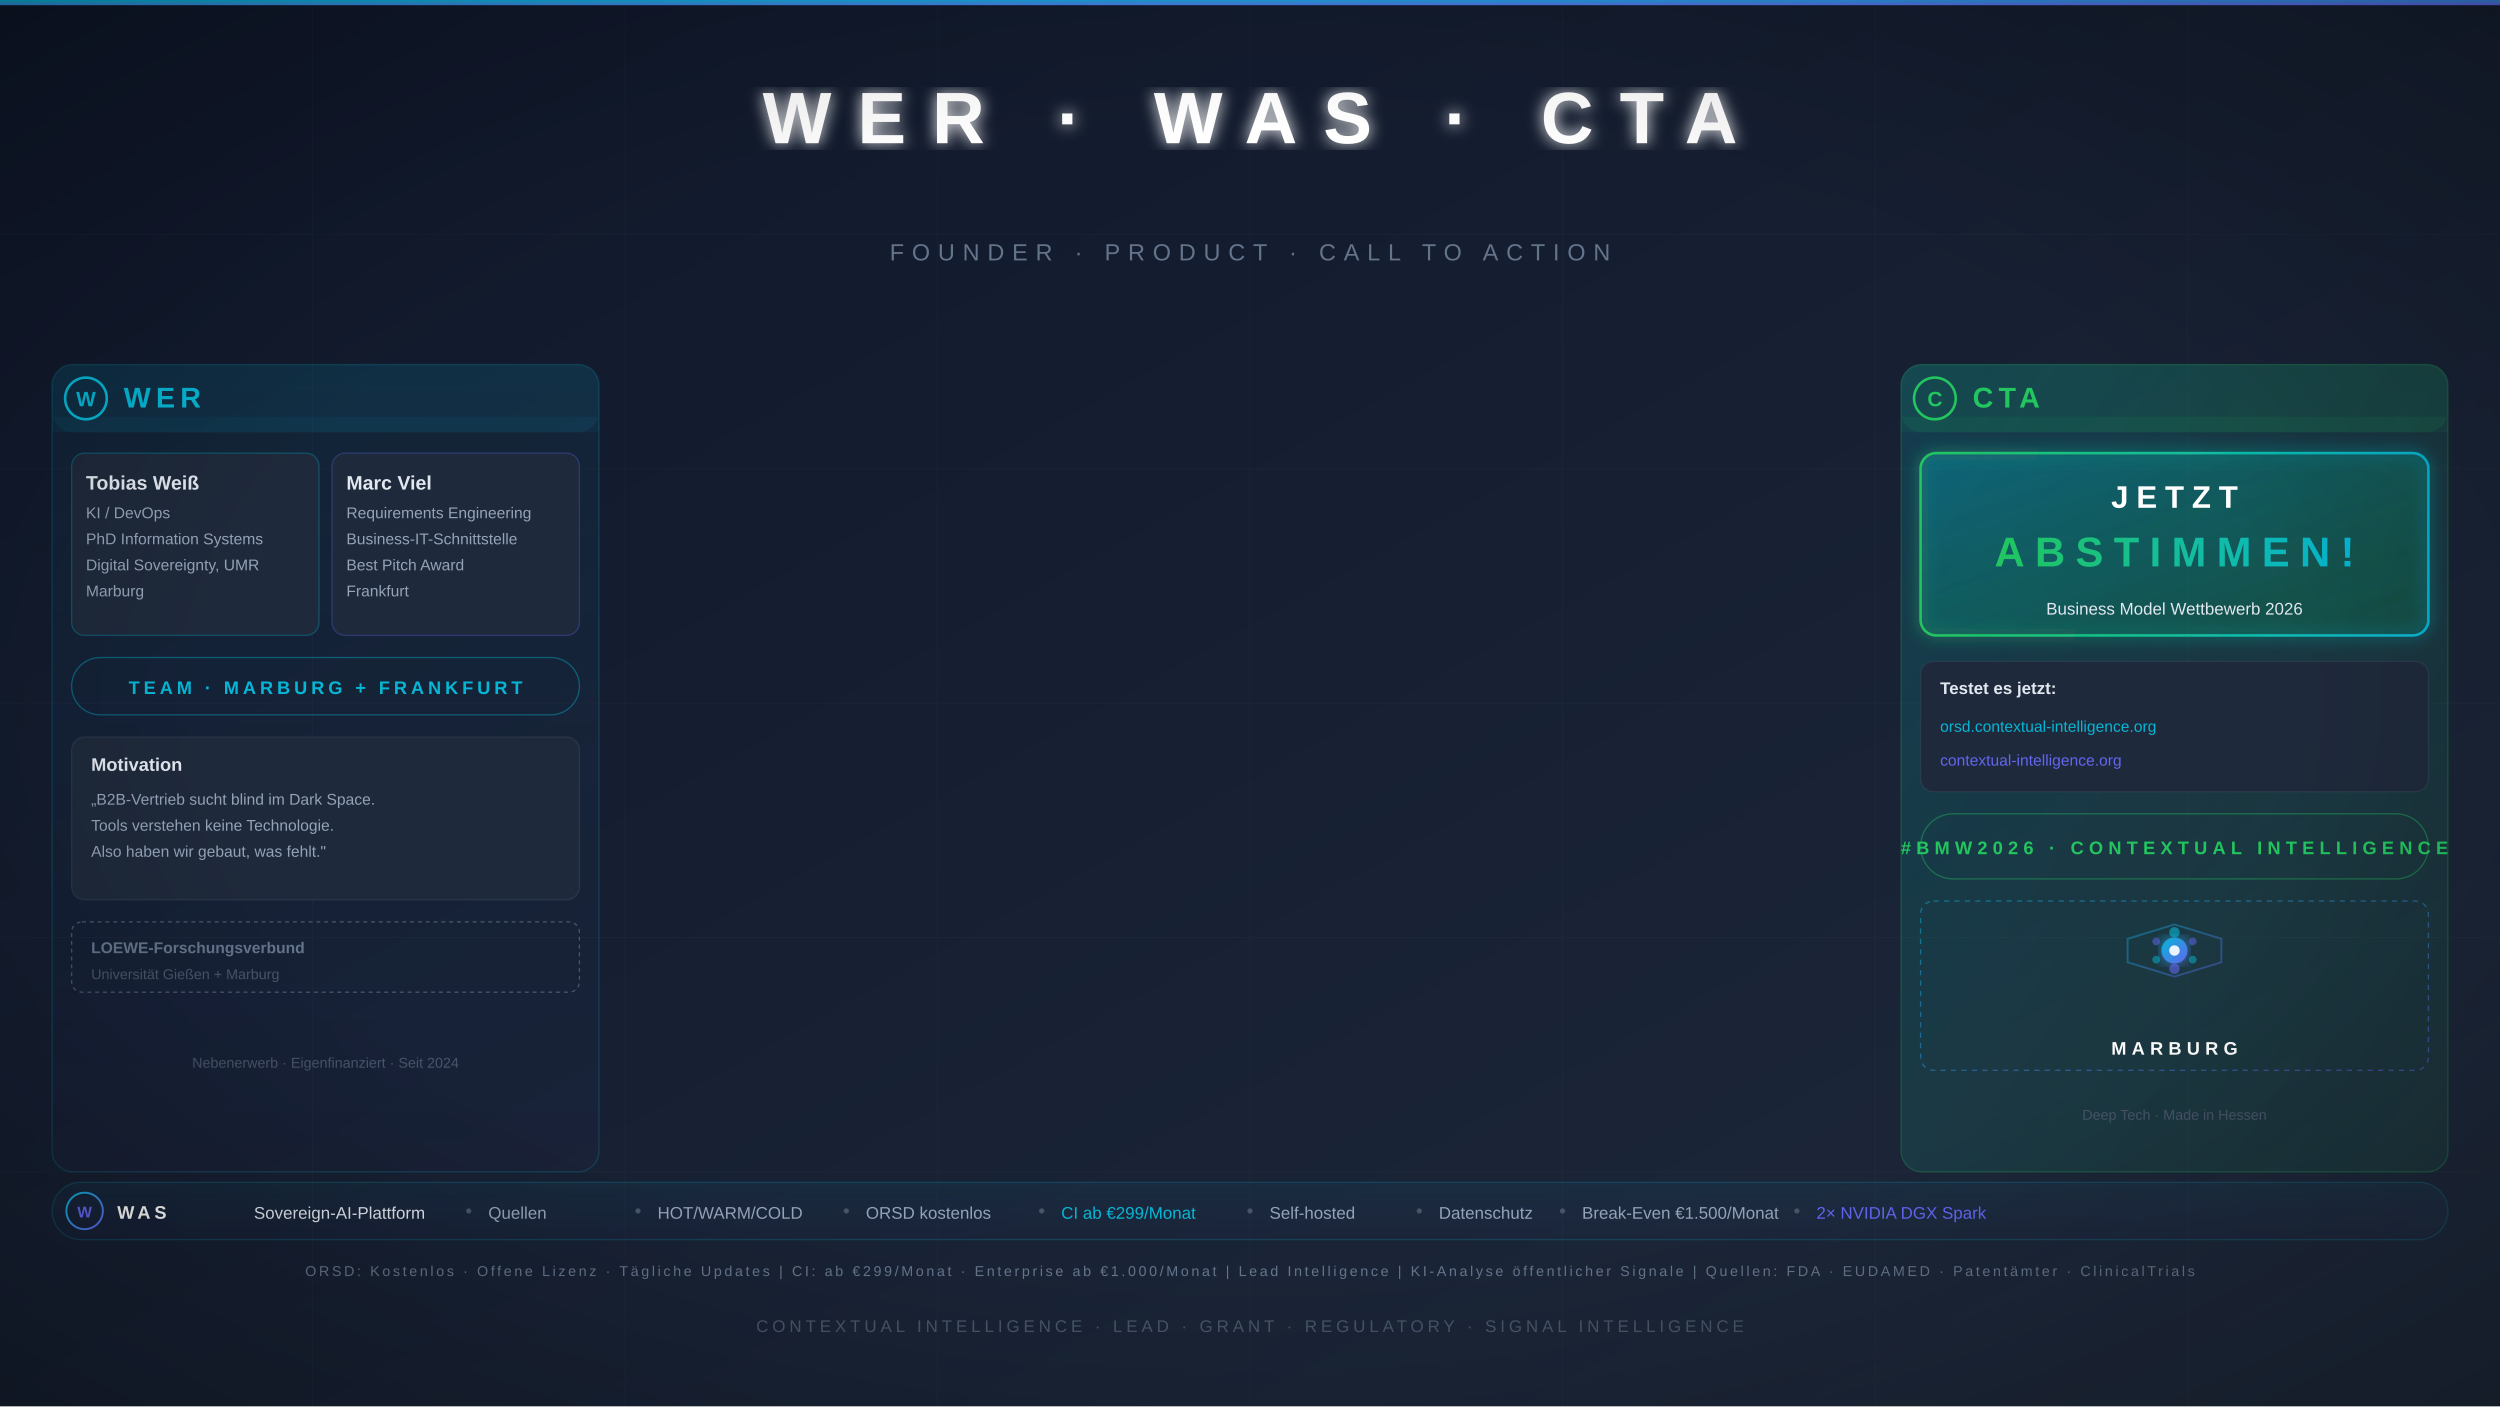
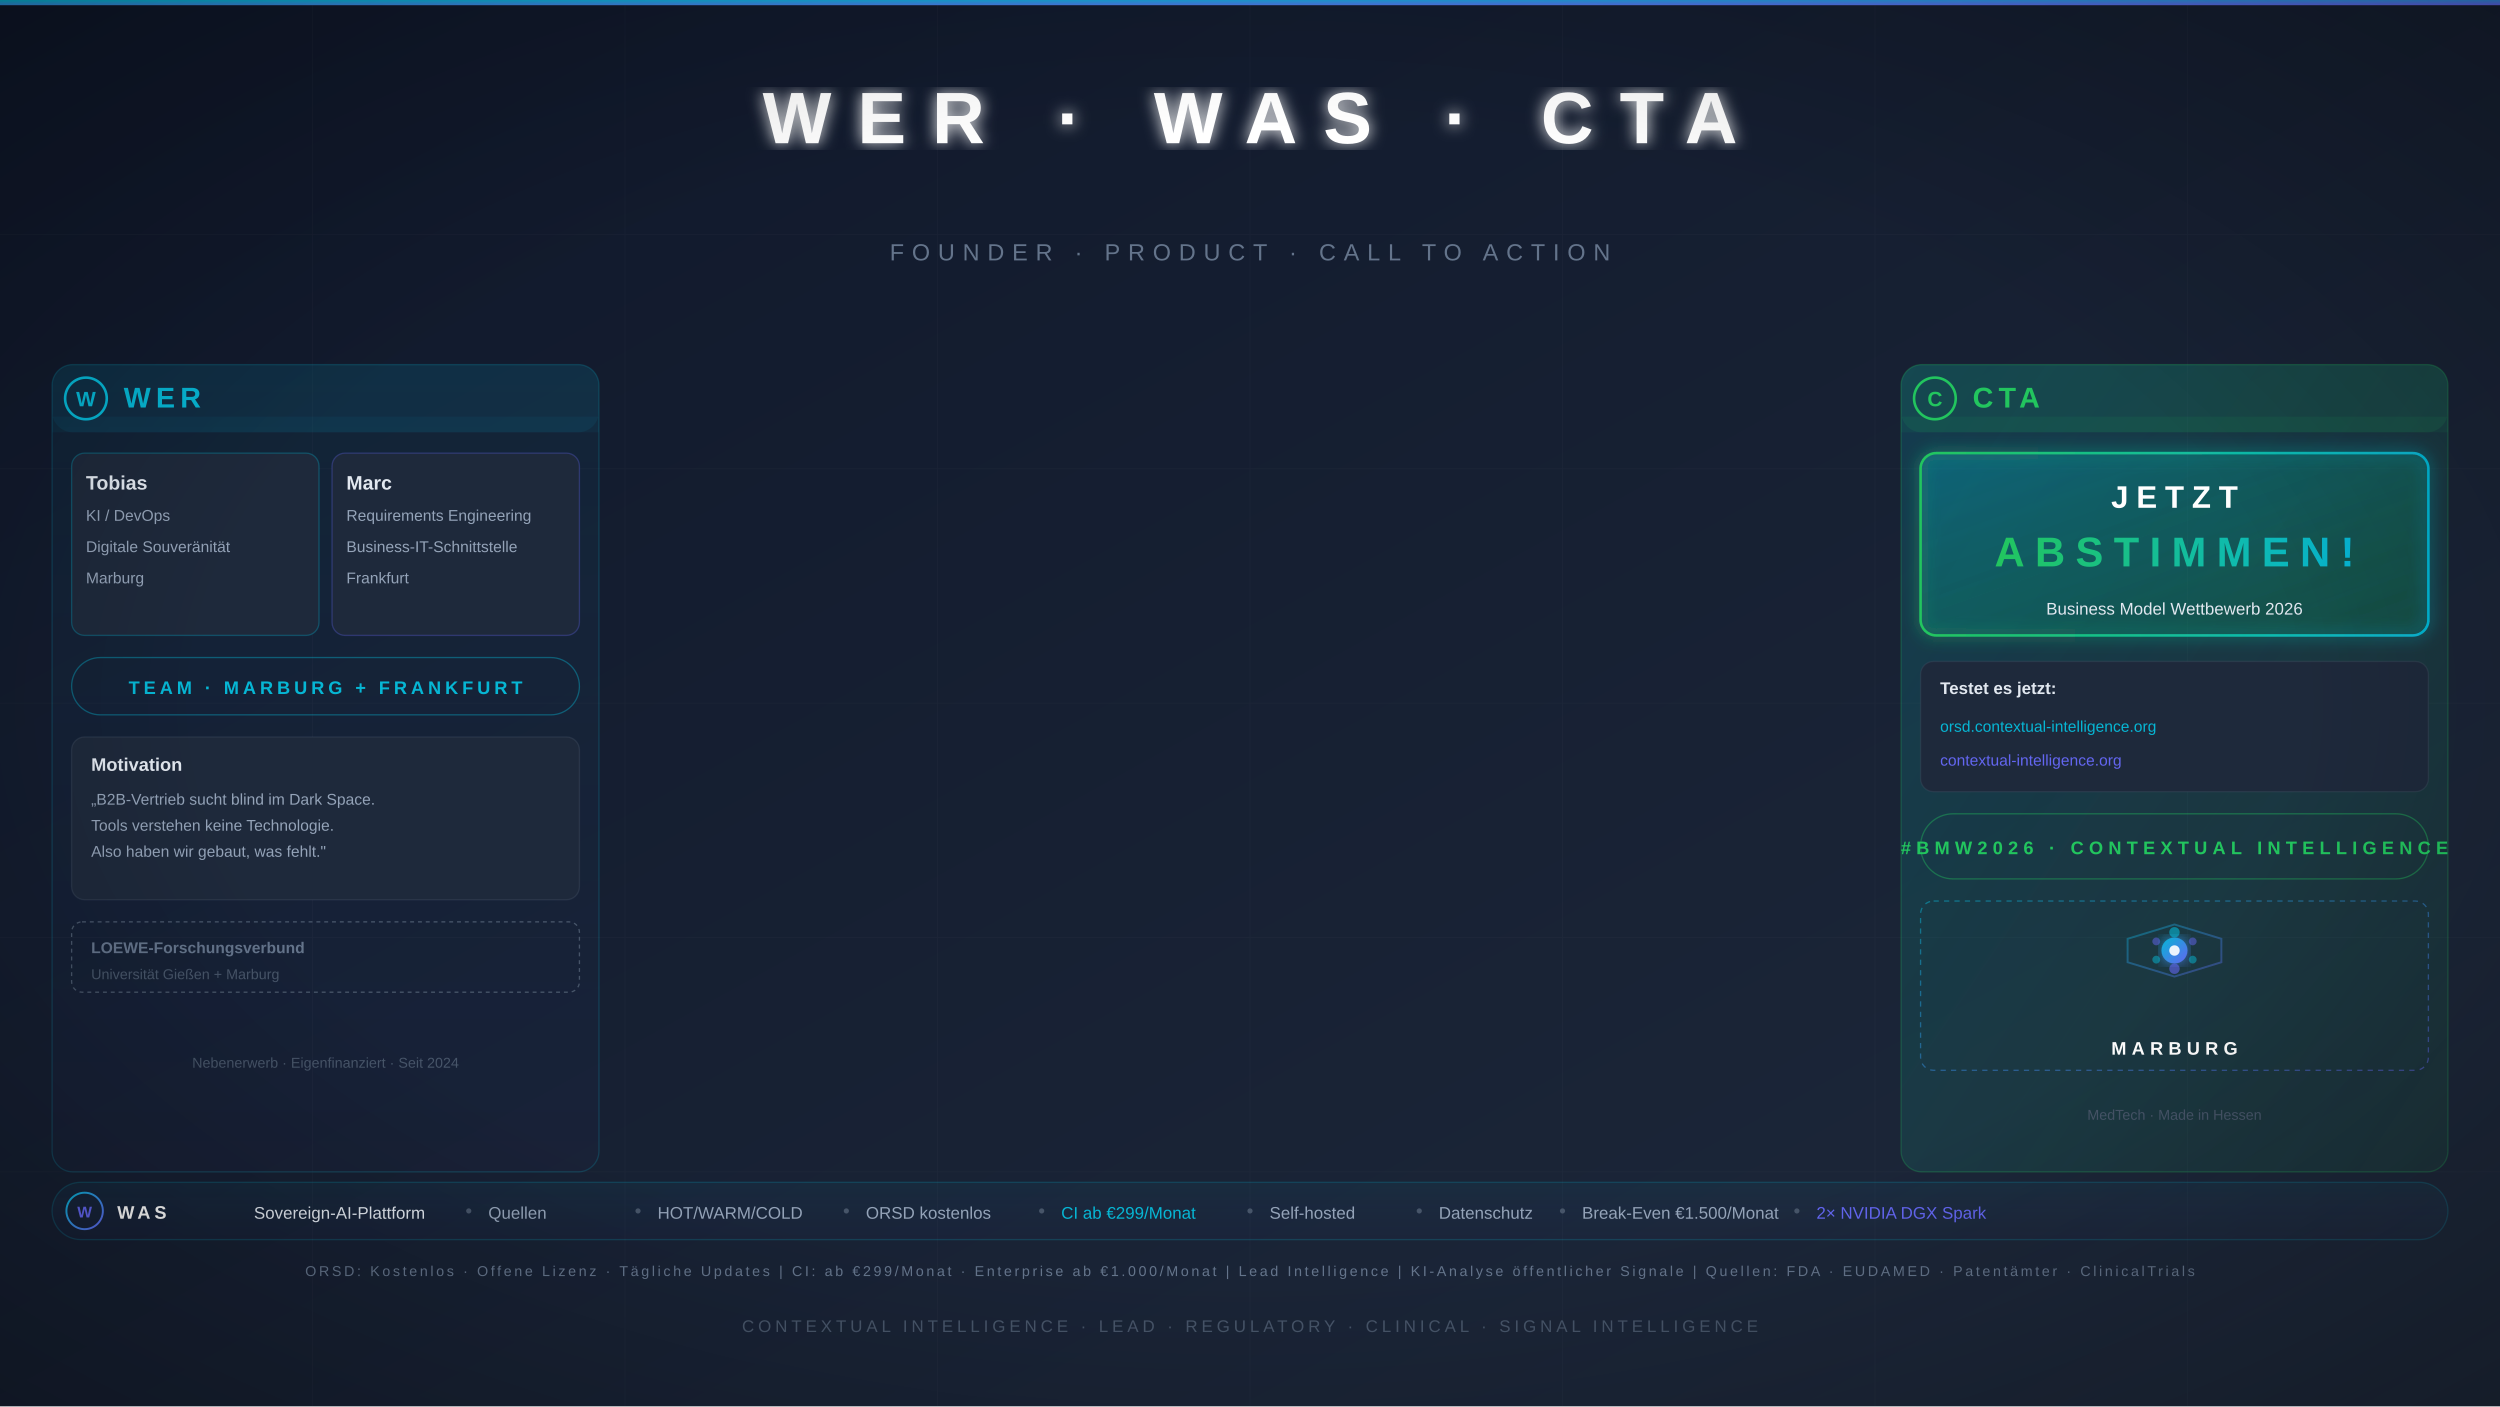
<svg xmlns="http://www.w3.org/2000/svg" viewBox="0 0 1920 1080" width="1920" height="1080">
  <defs>
    <linearGradient id="bg" x1="0%" y1="0%" x2="100%" y2="100%">
      <stop offset="0%" stop-color="#0f172a" />
      <stop offset="100%" stop-color="#1e293b" />
    </linearGradient>
    <linearGradient id="accent" x1="0%" y1="0%" x2="100%" y2="100%">
      <stop offset="0%" stop-color="#06b6d4" />
      <stop offset="100%" stop-color="#6366f1" />
    </linearGradient>
    <linearGradient id="colBg" x1="0%" y1="0%" x2="0%" y2="100%">
      <stop offset="0%" stop-color="#06b6d4" stop-opacity="0.06" />
      <stop offset="100%" stop-color="#6366f1" stop-opacity="0.02" />
    </linearGradient>
    <linearGradient id="ctaGrad" x1="0%" y1="0%" x2="100%" y2="100%">
      <stop offset="0%" stop-color="#06b6d4" stop-opacity="0.18" />
      <stop offset="100%" stop-color="#22c55e" stop-opacity="0.08" />
    </linearGradient>
    <linearGradient id="votingGrad" x1="0%" y1="0%" x2="100%" y2="0%">
      <stop offset="0%" stop-color="#22c55e" />
      <stop offset="100%" stop-color="#06b6d4" />
    </linearGradient>
    <linearGradient id="flowLine" x1="0%" y1="0%" x2="100%" y2="0%">
      <stop offset="0%" stop-color="#06b6d4" stop-opacity="0" />
      <stop offset="20%" stop-color="#06b6d4" stop-opacity="0.2" />
      <stop offset="50%" stop-color="#6366f1" stop-opacity="0.3" />
      <stop offset="80%" stop-color="#22c55e" stop-opacity="0.2" />
      <stop offset="100%" stop-color="#22c55e" stop-opacity="0" />
    </linearGradient>
    <filter id="glow">
      <feGaussianBlur stdDeviation="6" result="b" />
      <feMerge>
        <feMergeNode in="b" />
        <feMergeNode in="SourceGraphic" />
      </feMerge>
    </filter>
    <filter id="softGlow">
      <feGaussianBlur stdDeviation="40" result="b" />
      <feMerge>
        <feMergeNode in="b" />
        <feMergeNode in="SourceGraphic" />
      </feMerge>
    </filter>
    <radialGradient id="vignette" cx="50%" cy="50%" r="75%">
      <stop offset="55%" stop-color="#000" stop-opacity="0" />
      <stop offset="100%" stop-color="#000" stop-opacity="0.35" />
    </radialGradient>
  </defs>
  <rect width="1920" height="1080" fill="url(#bg)" />
  <g opacity="0.03" stroke="#ffffff" stroke-width="0.5">
    <line x1="0" y1="180" x2="1920" y2="180" />
    <line x1="0" y1="360" x2="1920" y2="360" />
    <line x1="0" y1="540" x2="1920" y2="540" />
    <line x1="0" y1="720" x2="1920" y2="720" />
    <line x1="0" y1="900" x2="1920" y2="900" />
    <line x1="240" y1="0" x2="240" y2="1080" />
    <line x1="480" y1="0" x2="480" y2="1080" />
    <line x1="720" y1="0" x2="720" y2="1080" />
    <line x1="960" y1="0" x2="960" y2="1080" />
    <line x1="1200" y1="0" x2="1200" y2="1080" />
    <line x1="1440" y1="0" x2="1440" y2="1080" />
    <line x1="1680" y1="0" x2="1680" y2="1080" />
  </g>
  <rect x="0" y="0" width="1920" height="4" fill="url(#accent)" />
  <text x="960" y="110" font-family="'Segoe UI','Helvetica Neue',Arial,sans-serif" font-size="56" font-weight="700" fill="#ffffff" letter-spacing="20" text-anchor="middle" filter="url(#glow)">WER · WAS · CTA</text>
  <line x1="760" y1="140" x2="1160" y2="140" stroke="url(#accent)" stroke-width="2" stroke-linecap="round" />
  <text x="960" y="200" font-family="'Segoe UI',Arial,sans-serif" font-size="18" fill="#64748b" letter-spacing="6" text-anchor="middle">FOUNDER · PRODUCT · CALL TO ACTION</text>
  <g transform="translate(40, 280)">
    <rect x="0" y="0" width="420" height="620" rx="16" fill="url(#colBg)" stroke="#06b6d4" stroke-width="1" stroke-opacity="0.2" />
    <rect x="0" y="0" width="420" height="52" rx="16" fill="#06b6d4" fill-opacity="0.08" />
    <rect x="0" y="40" width="420" height="12" fill="#06b6d4" fill-opacity="0.06" />
    <circle cx="26" cy="26" r="16" fill="none" stroke="#06b6d4" stroke-width="2" />
    <text x="26" y="32" font-family="Arial,sans-serif" font-size="16" fill="#06b6d4" text-anchor="middle" font-weight="700">W</text>
    <text x="55" y="33" font-family="'Segoe UI',Arial,sans-serif" font-size="22" font-weight="700" fill="#06b6d4" letter-spacing="4">WER</text>
    <rect x="15" y="68" width="190" height="140" rx="10" fill="#1e293b" stroke="#06b6d4" stroke-width="1" stroke-opacity="0.3" />
-     <text x="26" y="96" font-family="'Segoe UI',Arial,sans-serif" font-size="15" font-weight="700" fill="#e2e8f0">Tobias Weiß</text>
-     <text x="26" y="118" font-family="'Segoe UI',Arial,sans-serif" font-size="12" fill="#94a3b8">KI / DevOps</text>
-     <text x="26" y="138" font-family="'Segoe UI',Arial,sans-serif" font-size="12" fill="#94a3b8">PhD Information Systems</text>
-     <text x="26" y="158" font-family="'Segoe UI',Arial,sans-serif" font-size="12" fill="#94a3b8">Digital Sovereignty, UMR</text>
-     <text x="26" y="178" font-family="'Segoe UI',Arial,sans-serif" font-size="12" fill="#94a3b8">Marburg</text>
+     <text x="26" y="96" font-family="'Segoe UI',Arial,sans-serif" font-size="15" font-weight="700" fill="#e2e8f0">Tobias</text>
+     <text x="26" y="120" font-family="'Segoe UI',Arial,sans-serif" font-size="12" fill="#94a3b8">KI / DevOps</text>
+     <text x="26" y="144" font-family="'Segoe UI',Arial,sans-serif" font-size="12" fill="#94a3b8">Digitale Souveränität</text>
+     <text x="26" y="168" font-family="'Segoe UI',Arial,sans-serif" font-size="12" fill="#94a3b8">Marburg</text>
    <rect x="215" y="68" width="190" height="140" rx="10" fill="#1e293b" stroke="#6366f1" stroke-width="1" stroke-opacity="0.3" />
-     <text x="226" y="96" font-family="'Segoe UI',Arial,sans-serif" font-size="15" font-weight="700" fill="#e2e8f0">Marc Viel</text>
-     <text x="226" y="118" font-family="'Segoe UI',Arial,sans-serif" font-size="12" fill="#94a3b8">Requirements Engineering</text>
-     <text x="226" y="138" font-family="'Segoe UI',Arial,sans-serif" font-size="12" fill="#94a3b8">Business-IT-Schnittstelle</text>
-     <text x="226" y="158" font-family="'Segoe UI',Arial,sans-serif" font-size="12" fill="#94a3b8">Best Pitch Award</text>
-     <text x="226" y="178" font-family="'Segoe UI',Arial,sans-serif" font-size="12" fill="#94a3b8">Frankfurt</text>
+     <text x="226" y="96" font-family="'Segoe UI',Arial,sans-serif" font-size="15" font-weight="700" fill="#e2e8f0">Marc</text>
+     <text x="226" y="120" font-family="'Segoe UI',Arial,sans-serif" font-size="12" fill="#94a3b8">Requirements Engineering</text>
+     <text x="226" y="144" font-family="'Segoe UI',Arial,sans-serif" font-size="12" fill="#94a3b8">Business-IT-Schnittstelle</text>
+     <text x="226" y="168" font-family="'Segoe UI',Arial,sans-serif" font-size="12" fill="#94a3b8">Frankfurt</text>
    <rect x="15" y="225" width="390" height="44" rx="22" fill="none" stroke="#06b6d4" stroke-width="1" stroke-opacity="0.4" />
    <text x="210" y="253" font-family="'Segoe UI',Arial,sans-serif" font-size="14" font-weight="700" fill="#06b6d4" text-anchor="middle" letter-spacing="3">TEAM · MARBURG + FRANKFURT</text>
    <rect x="15" y="286" width="390" height="125" rx="10" fill="#1e293b" stroke="#64748b" stroke-width="1" stroke-opacity="0.2" />
    <text x="30" y="312" font-family="'Segoe UI',Arial,sans-serif" font-size="14" font-weight="600" fill="#e2e8f0">Motivation</text>
    <text x="30" y="338" font-family="'Segoe UI',Arial,sans-serif" font-size="12" fill="#94a3b8">„B2B-Vertrieb sucht blind im Dark Space.</text>
    <text x="30" y="358" font-family="'Segoe UI',Arial,sans-serif" font-size="12" fill="#94a3b8">Tools verstehen keine Technologie.</text>
    <text x="30" y="378" font-family="'Segoe UI',Arial,sans-serif" font-size="12" fill="#94a3b8">Also haben wir gebaut, was fehlt."</text>
    <rect x="15" y="428" width="390" height="54" rx="8" fill="none" stroke="#475569" stroke-width="1" stroke-dasharray="3" />
    <text x="30" y="452" font-family="'Segoe UI',Arial,sans-serif" font-size="12" font-weight="600" fill="#64748b">LOEWE-Forschungsverbund</text>
    <text x="30" y="472" font-family="'Segoe UI',Arial,sans-serif" font-size="11" fill="#475569">Universität Gießen + Marburg</text>
    <text x="210" y="540" font-family="'Segoe UI',Arial,sans-serif" font-size="11" fill="#475569" text-anchor="middle">Nebenerwerb · Eigenfinanziert · Seit 2024</text>
  </g>
  <g transform="translate(1460, 280)">
    <rect x="0" y="0" width="420" height="620" rx="16" fill="url(#ctaGrad)" stroke="#22c55e" stroke-width="1" stroke-opacity="0.25" />
    <rect x="0" y="0" width="420" height="52" rx="16" fill="#22c55e" fill-opacity="0.1" />
    <rect x="0" y="40" width="420" height="12" fill="#22c55e" fill-opacity="0.08" />
    <circle cx="26" cy="26" r="16" fill="none" stroke="#22c55e" stroke-width="2" />
    <text x="26" y="32" font-family="Arial,sans-serif" font-size="16" fill="#22c55e" text-anchor="middle" font-weight="700">C</text>
    <text x="55" y="33" font-family="'Segoe UI',Arial,sans-serif" font-size="22" font-weight="700" fill="#22c55e" letter-spacing="4">CTA</text>
    <rect x="15" y="68" width="390" height="140" rx="12" fill="url(#ctaGrad)" stroke="url(#votingGrad)" stroke-width="2" filter="url(#glow)" />
    <text x="210" y="110" font-family="'Segoe UI',Arial,sans-serif" font-size="24" font-weight="700" fill="#ffffff" text-anchor="middle" letter-spacing="6">JETZT</text>
    <text x="210" y="155" font-family="'Segoe UI',Arial,sans-serif" font-size="32" font-weight="800" fill="url(#votingGrad)" text-anchor="middle" letter-spacing="8">ABSTIMMEN!</text>
    <text x="210" y="192" font-family="'Segoe UI',Arial,sans-serif" font-size="13" fill="#e2e8f0" text-anchor="middle">Business Model Wettbewerb 2026</text>
    <rect x="15" y="228" width="390" height="100" rx="10" fill="#1e293b" stroke="#475569" stroke-width="1" stroke-opacity="0.3" />
    <text x="30" y="253" font-family="'Segoe UI',Arial,sans-serif" font-size="13" font-weight="700" fill="#e2e8f0">Testet es jetzt:</text>
    <text x="30" y="282" font-family="'Segoe UI',Arial,sans-serif" font-size="12" fill="#06b6d4">orsd.contextual-intelligence.org</text>
    <text x="30" y="308" font-family="'Segoe UI',Arial,sans-serif" font-size="12" fill="#6366f1">contextual-intelligence.org</text>
    <rect x="15" y="345" width="390" height="50" rx="25" fill="none" stroke="#22c55e" stroke-width="1" stroke-opacity="0.4" />
    <text x="210" y="376" font-family="'Segoe UI',Arial,sans-serif" font-size="14" font-weight="700" fill="#22c55e" text-anchor="middle" letter-spacing="4">#BMW2026 · CONTEXTUAL INTELLIGENCE</text>
    <rect x="15" y="412" width="390" height="130" rx="10" fill="none" stroke="url(#accent)" stroke-width="1" stroke-dasharray="4" stroke-opacity="0.5" />
    <g transform="translate(210, 450)">
      <polygon points="0,-20 36,-9 36,9 0,20 -36,9 -36,-9" fill="none" stroke="url(#accent)" stroke-width="1.5" opacity="0.4" />
      <circle cx="0" cy="0" r="10" fill="url(#accent)" filter="url(#glow)" />
      <circle cx="0" cy="0" r="4" fill="#ffffff" opacity="0.9" />
      <circle cx="0" cy="-14" r="4" fill="#06b6d4" opacity="0.6" />
      <circle cx="14" cy="-7" r="3" fill="#6366f1" opacity="0.5" />
      <circle cx="14" cy="7" r="3" fill="#06b6d4" opacity="0.5" />
      <circle cx="0" cy="14" r="4" fill="#6366f1" opacity="0.6" />
      <circle cx="-14" cy="7" r="3" fill="#06b6d4" opacity="0.5" />
      <circle cx="-14" cy="-7" r="3" fill="#6366f1" opacity="0.5" />
    </g>
    <text x="210" y="530" font-family="'Segoe UI',Arial,sans-serif" font-size="14" font-weight="700" fill="#ffffff" text-anchor="middle" letter-spacing="4">MARBURG</text>
-     <text x="210" y="580" font-family="'Segoe UI',Arial,sans-serif" font-size="11" fill="#475569" text-anchor="middle">Deep Tech · Made in Hessen</text>
+     <text x="210" y="580" font-family="'Segoe UI',Arial,sans-serif" font-size="11" fill="#475569" text-anchor="middle">MedTech · Made in Hessen</text>
  </g>
  <g transform="translate(0, 900)">
    <line x1="0" y1="0" x2="1920" y2="0" stroke="url(#accent)" stroke-width="1" stroke-opacity="0.12" />
    <path d="M 460,22 L 1460,22" fill="none" stroke="url(#flowLine)" stroke-width="2" opacity="0.4" />
    <rect x="40" y="8" width="1840" height="44" rx="22" fill="url(#colBg)" stroke="#06b6d4" stroke-width="1" stroke-opacity="0.2" />
    <circle cx="65" cy="30" r="14" fill="none" stroke="url(#accent)" stroke-width="1.5" />
    <text x="65" y="35" font-family="Arial,sans-serif" font-size="12" fill="#6366f1" text-anchor="middle" font-weight="700">W</text>
    <text x="90" y="36" font-family="'Segoe UI',Arial,sans-serif" font-size="14" font-weight="700" fill="#ffffff" letter-spacing="3">WAS</text>
    <text x="195" y="36" font-family="'Segoe UI',Arial,sans-serif" font-size="13" fill="#e2e8f0">Sovereign-AI-Plattform</text>
    <circle cx="360" cy="30" r="2" fill="#475569" />
    <text x="375" y="36" font-family="'Segoe UI',Arial,sans-serif" font-size="13" fill="#94a3b8">Quellen</text>
    <circle cx="490" cy="30" r="2" fill="#475569" />
    <text x="505" y="36" font-family="'Segoe UI',Arial,sans-serif" font-size="13" fill="#94a3b8">HOT/WARM/COLD</text>
    <circle cx="650" cy="30" r="2" fill="#475569" />
    <text x="665" y="36" font-family="'Segoe UI',Arial,sans-serif" font-size="13" fill="#94a3b8">ORSD kostenlos</text>
    <circle cx="800" cy="30" r="2" fill="#475569" />
    <text x="815" y="36" font-family="'Segoe UI',Arial,sans-serif" font-size="13" fill="#06b6d4">CI ab €299/Monat</text>
    <circle cx="960" cy="30" r="2" fill="#475569" />
    <text x="975" y="36" font-family="'Segoe UI',Arial,sans-serif" font-size="13" fill="#94a3b8">Self-hosted</text>
    <circle cx="1090" cy="30" r="2" fill="#475569" />
    <text x="1105" y="36" font-family="'Segoe UI',Arial,sans-serif" font-size="13" fill="#94a3b8">Datenschutz</text>
    <circle cx="1200" cy="30" r="2" fill="#475569" />
    <text x="1215" y="36" font-family="'Segoe UI',Arial,sans-serif" font-size="13" fill="#94a3b8">Break-Even €1.500/Monat</text>
    <circle cx="1380" cy="30" r="2" fill="#475569" />
    <text x="1395" y="36" font-family="'Segoe UI',Arial,sans-serif" font-size="13" fill="#6366f1">2× NVIDIA DGX Spark</text>
    <text x="960" y="80" font-family="'Segoe UI',Arial,sans-serif" font-size="11" fill="#64748b" text-anchor="middle" letter-spacing="2">
ORSD: Kostenlos · Offene Lizenz · Tägliche Updates  |  CI: ab €299/Monat · Enterprise ab €1.000/Monat  |  Lead Intelligence  |  KI-Analyse öffentlicher Signale  |  Quellen: FDA · EUDAMED · Patentämter · ClinicalTrials
    </text>
-     <text x="960" y="123" font-family="'Segoe UI',Arial,sans-serif" font-size="13" fill="#475569" letter-spacing="3" text-anchor="middle">CONTEXTUAL INTELLIGENCE · LEAD · GRANT · REGULATORY · SIGNAL INTELLIGENCE</text>
+     <text x="960" y="123" font-family="'Segoe UI',Arial,sans-serif" font-size="13" fill="#475569" letter-spacing="3" text-anchor="middle">CONTEXTUAL INTELLIGENCE · LEAD · REGULATORY · CLINICAL · SIGNAL INTELLIGENCE</text>
  </g>
  <rect width="1920" height="1080" fill="url(#vignette)" pointer-events="none" />
</svg>
